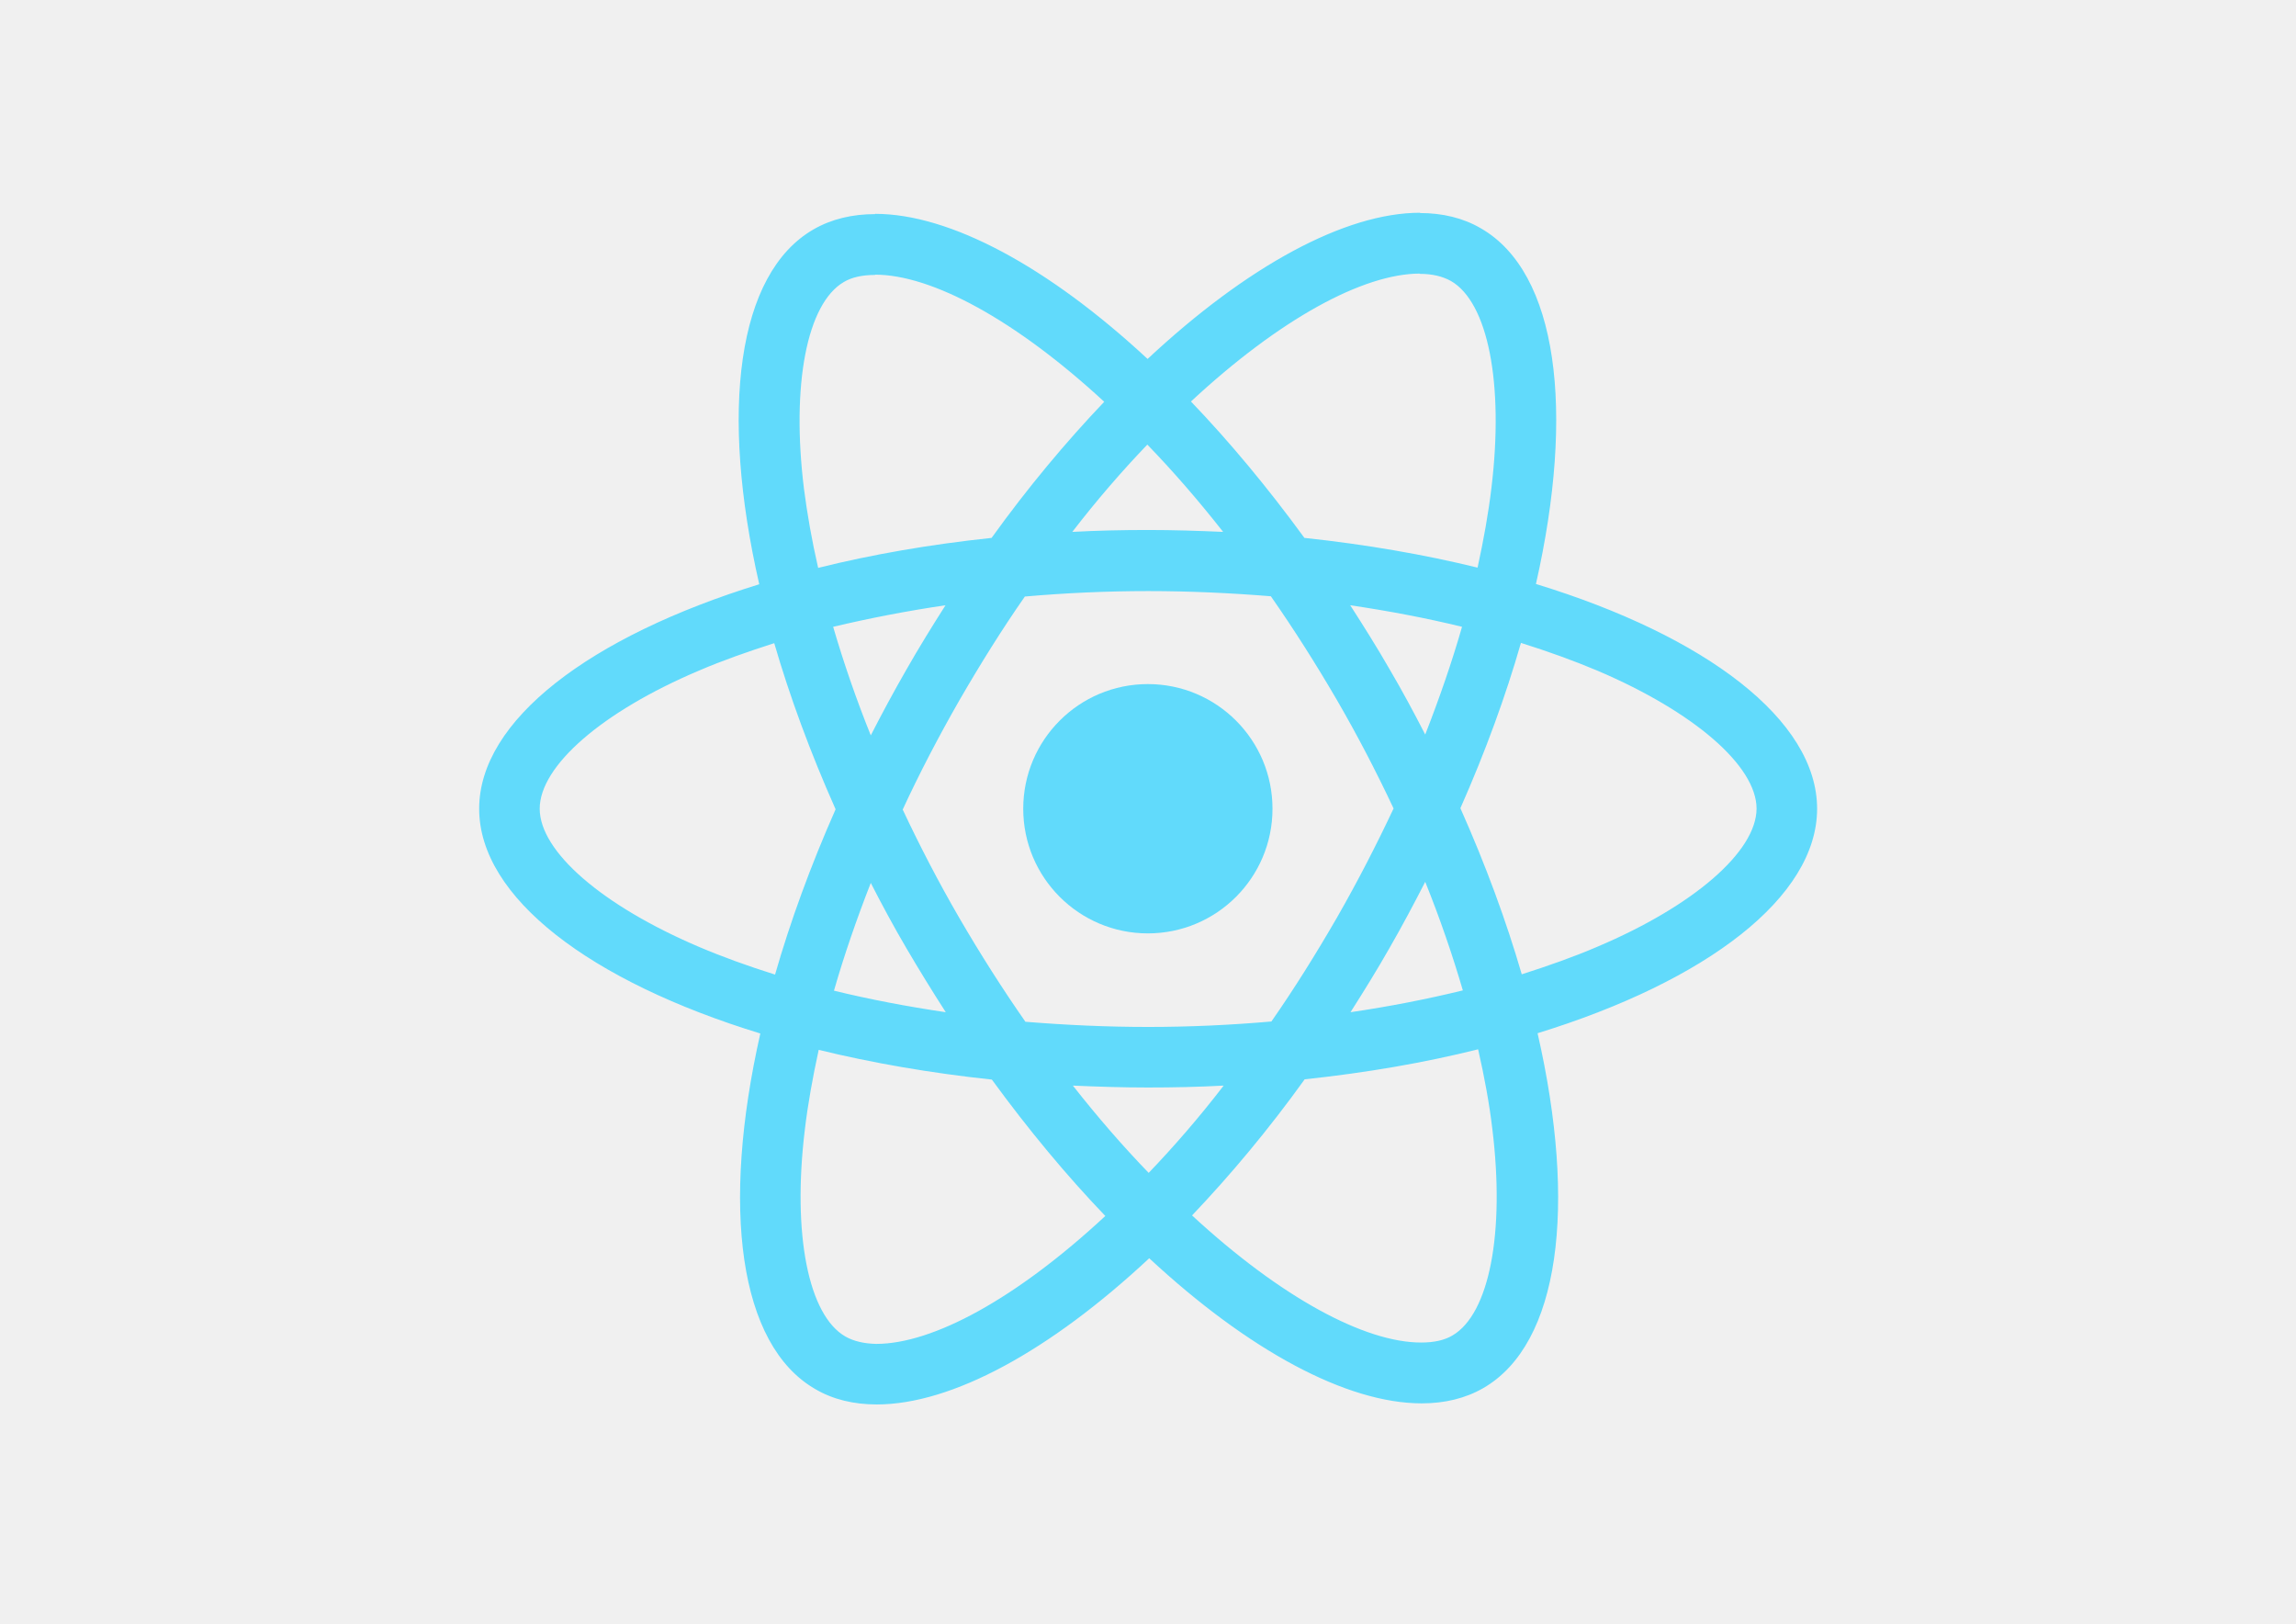
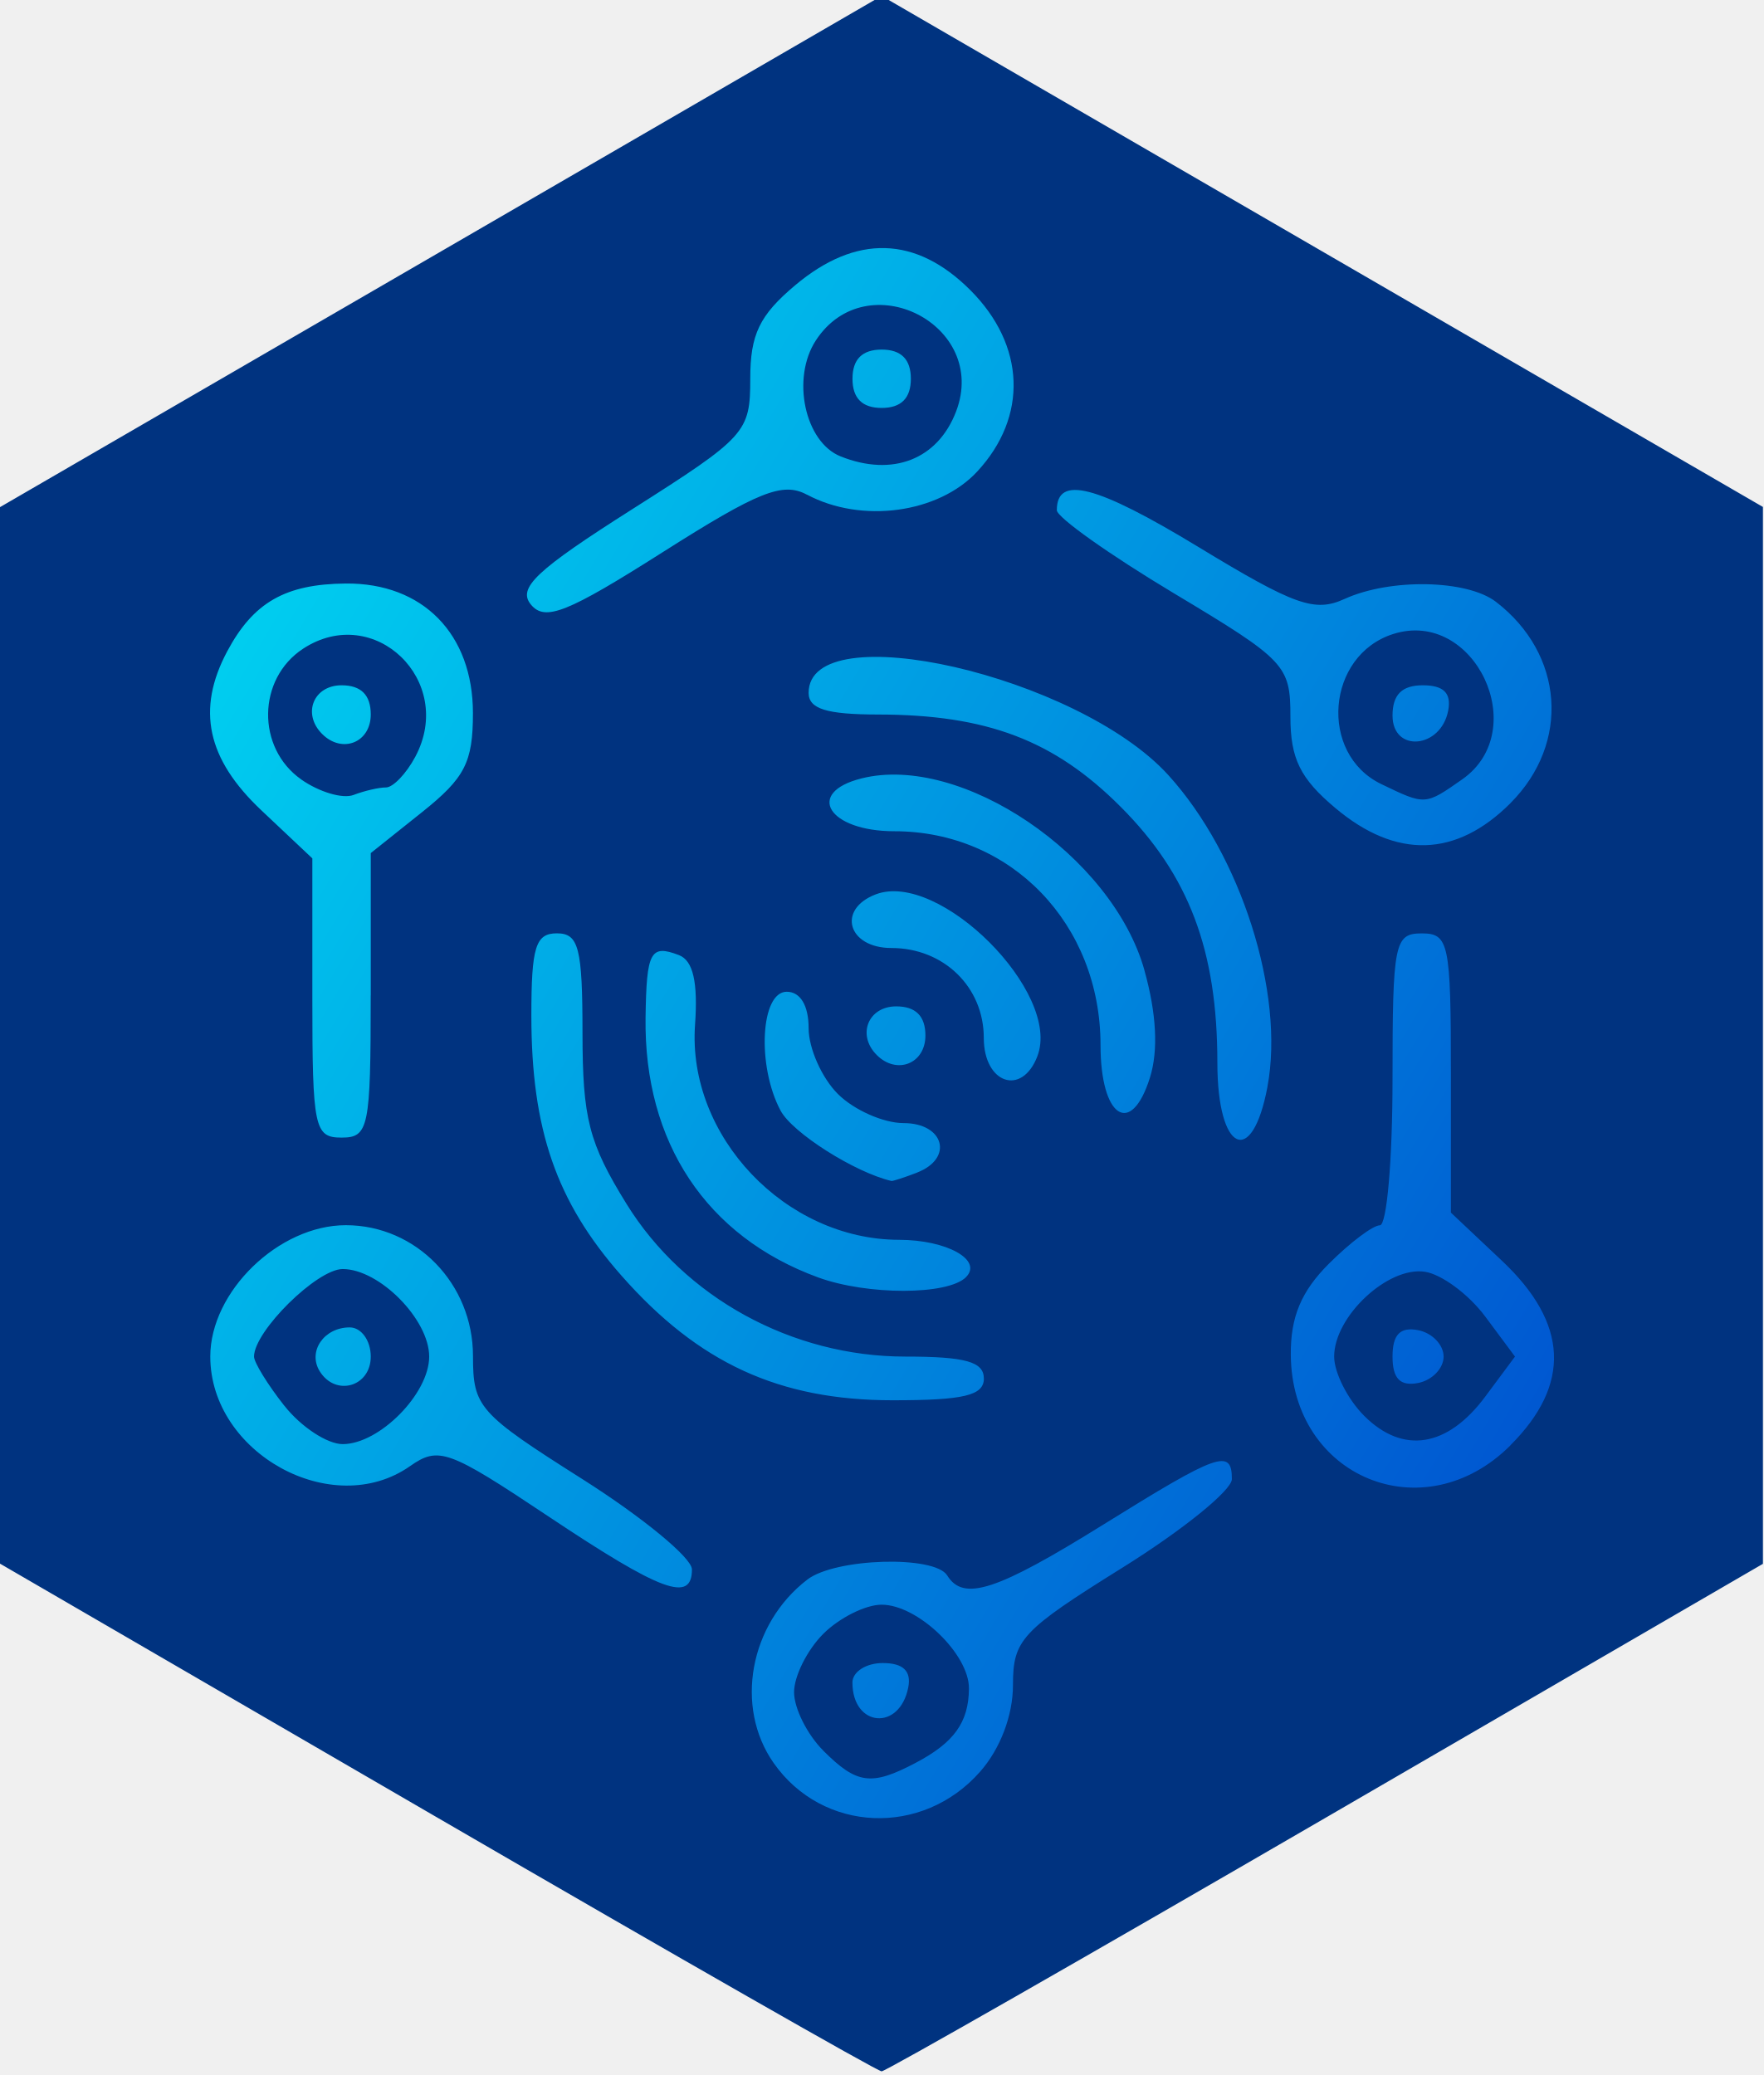
- <svg xmlns="http://www.w3.org/2000/svg" viewBox="0 0 841.9 595.3">
-   <g fill="#61DAFB">
-     <path d="M666.3 296.5c0-32.5-40.7-63.3-103.1-82.4 14.4-63.6 8-114.2-20.2-130.4-6.5-3.8-14.1-5.6-22.4-5.6v22.3c4.6 0 8.3.9 11.4 2.6 13.6 7.8 19.5 37.5 14.9 75.7-1.1 9.4-2.9 19.3-5.1 29.4-19.6-4.8-41-8.5-63.5-10.9-13.5-18.5-27.5-35.3-41.6-50 32.6-30.3 63.2-46.9 84-46.9V78c-27.5 0-63.5 19.6-99.9 53.6-36.4-33.8-72.4-53.2-99.9-53.2v22.3c20.7 0 51.4 16.5 84 46.6-14 14.7-28 31.4-41.3 49.9-22.6 2.4-44 6.1-63.6 11-2.3-10-4-19.7-5.2-29-4.7-38.2 1.1-67.9 14.6-75.8 3-1.8 6.9-2.6 11.5-2.6V78.5c-8.4 0-16 1.8-22.6 5.6-28.1 16.2-34.4 66.7-19.9 130.1-62.2 19.2-102.7 49.9-102.7 82.3 0 32.5 40.7 63.3 103.1 82.4-14.4 63.6-8 114.2 20.2 130.4 6.5 3.8 14.1 5.6 22.5 5.6 27.5 0 63.5-19.6 99.9-53.6 36.4 33.8 72.4 53.2 99.9 53.2 8.4 0 16-1.8 22.6-5.6 28.1-16.2 34.4-66.7 19.9-130.1 62-19.1 102.5-49.9 102.5-82.3zm-130.2-66.7c-3.7 12.9-8.3 26.2-13.5 39.5-4.1-8-8.4-16-13.1-24-4.6-8-9.5-15.8-14.4-23.4 14.2 2.1 27.9 4.7 41 7.9zm-45.8 106.5c-7.8 13.5-15.8 26.3-24.1 38.2-14.9 1.3-30 2-45.2 2-15.1 0-30.2-.7-45-1.9-8.3-11.9-16.4-24.6-24.2-38-7.6-13.1-14.5-26.4-20.8-39.8 6.2-13.4 13.2-26.8 20.7-39.9 7.8-13.5 15.8-26.3 24.1-38.2 14.9-1.3 30-2 45.2-2 15.1 0 30.2.7 45 1.9 8.3 11.9 16.4 24.6 24.2 38 7.6 13.1 14.5 26.4 20.8 39.8-6.3 13.4-13.2 26.8-20.7 39.9zm32.3-13c5.4 13.4 10 26.8 13.8 39.8-13.1 3.2-26.9 5.9-41.2 8 4.9-7.7 9.8-15.6 14.4-23.7 4.6-8 8.9-16.1 13-24.1zM421.2 430c-9.3-9.6-18.6-20.3-27.8-32 9 .4 18.2.7 27.5.7 9.4 0 18.7-.2 27.8-.7-9 11.7-18.3 22.4-27.5 32zm-74.4-58.9c-14.2-2.1-27.9-4.7-41-7.9 3.7-12.9 8.3-26.2 13.5-39.5 4.1 8 8.4 16 13.1 24 4.7 8 9.5 15.8 14.4 23.4zM420.7 163c9.3 9.6 18.6 20.3 27.8 32-9-.4-18.2-.7-27.5-.7-9.4 0-18.7.2-27.8.7 9-11.7 18.3-22.4 27.5-32zm-74 58.9c-4.9 7.7-9.8 15.6-14.4 23.7-4.6 8-8.9 16-13 24-5.4-13.4-10-26.8-13.8-39.8 13.1-3.1 26.9-5.8 41.2-7.9zm-90.5 125.2c-35.4-15.1-58.3-34.9-58.3-50.6 0-15.7 22.9-35.6 58.3-50.6 8.6-3.7 18-7 27.7-10.1 5.7 19.6 13.2 40 22.5 60.9-9.2 20.8-16.6 41.1-22.2 60.6-9.9-3.1-19.3-6.5-28-10.2zM310 490c-13.6-7.8-19.5-37.5-14.9-75.7 1.1-9.4 2.9-19.3 5.1-29.4 19.6 4.8 41 8.5 63.5 10.9 13.5 18.5 27.5 35.3 41.6 50-32.6 30.3-63.2 46.9-84 46.9-4.5-.1-8.3-1-11.3-2.7zm237.2-76.2c4.7 38.2-1.1 67.9-14.6 75.8-3 1.8-6.9 2.6-11.5 2.6-20.7 0-51.4-16.5-84-46.6 14-14.7 28-31.4 41.3-49.9 22.6-2.4 44-6.1 63.6-11 2.3 10.1 4.1 19.8 5.2 29.1zm38.5-66.7c-8.6 3.7-18 7-27.7 10.1-5.7-19.6-13.2-40-22.5-60.9 9.2-20.8 16.6-41.1 22.2-60.6 9.9 3.1 19.3 6.5 28.1 10.2 35.4 15.1 58.3 34.9 58.3 50.6-.1 15.7-23 35.6-58.4 50.6zM320.8 78.4z" />
-     <circle cx="420.9" cy="296.5" r="45.7" />
-     <path d="M520.5 78.1z" />
+ <svg xmlns="http://www.w3.org/2000/svg" xmlns:xlink="http://www.w3.org/1999/xlink" width="31.972mm" height="37.618mm" viewBox="0 0 31.972 37.618" version="1.1" id="svg8">
+   <defs id="defs2">
+     <linearGradient id="linearGradient1014">
+       <stop style="stop-color:#00dff4;stop-opacity:1" offset="0" id="stop1010" />
+       <stop style="stop-color:#0043cc;stop-opacity:1" offset="1" id="stop1012" />
+     </linearGradient>
+     <clipPath clipPathUnits="userSpaceOnUse" id="clipPath138">
+       <path style="fill:#000000;stroke-width:0.265" d="m 84.375,210.186 c -2.651,-1.085 -2.235,-5.467 0.57,-5.993 1.107,-0.208 2.208,0.055 2.208,0.527 0,0.268 -0.296,0.326 -1.171,0.227 -1.574,-0.177 -2.534,0.698 -2.534,2.314 0,1.593 0.942,2.465 2.527,2.339 0.765,-0.061 1.177,0.013 1.177,0.211 0,0.598 -1.679,0.825 -2.778,0.375 z m 5.097,-0.164 c -2.02,-1.096 -1.987,-4.479 0.054,-5.534 2.563,-1.326 5.127,0.983 4.269,3.845 -0.544,1.815 -2.607,2.621 -4.324,1.69 z m 2.987,-1.056 c 0.931,-0.991 0.884,-2.605 -0.101,-3.453 -1.3,-1.118 -3.096,-0.559 -3.51,1.094 -0.582,2.32 2.039,4.032 3.611,2.359 z m 2.632,-1.705 c 0,-4.049 0.28,-4.147 2.445,-0.855 l 1.519,2.31 0.002,-2.315 c 0.002,-1.881 0.076,-2.315 0.399,-2.315 0.331,0 0.397,0.529 0.397,3.175 0,1.884 -0.105,3.175 -0.258,3.175 -0.142,0 -1.005,-1.101 -1.918,-2.447 l -1.66,-2.447 -0.076,2.447 c -0.06,1.936 -0.157,2.447 -0.463,2.447 -0.318,0 -0.387,-0.565 -0.387,-3.175 z m 6.35,0 c 0,-3.974 0.228,-4.058 2.321,-0.86 l 1.515,2.315 0.076,-2.315 c 0.06,-1.819 0.159,-2.315 0.463,-2.315 0.318,0 0.387,0.567 0.387,3.175 0,2.556 -0.073,3.175 -0.373,3.175 -0.205,0 -1.068,-1.101 -1.918,-2.447 l -1.545,-2.447 -0.076,2.447 c -0.06,1.936 -0.157,2.447 -0.463,2.447 -0.318,0 -0.387,-0.565 -0.387,-3.175 z m 6.35,0 v -3.175 h 1.852 c 1.47,0 1.852,0.082 1.852,0.397 0,0.309 -0.353,0.397 -1.587,0.397 h -1.587 v 0.926 c 0,0.921 0.006,0.926 1.191,0.926 0.882,0 1.191,0.103 1.191,0.397 0,0.294 -0.309,0.397 -1.191,0.397 h -1.191 v 1.058 1.058 h 1.587 c 1.235,0 1.587,0.088 1.587,0.397 0,0.315 -0.382,0.397 -1.852,0.397 h -1.852 z m 6.023,2.761 c -2.208,-1.198 -1.911,-4.889 0.456,-5.67 1.106,-0.365 2.781,-0.143 2.781,0.369 0,0.253 -0.339,0.315 -1.257,0.23 -1.018,-0.094 -1.369,-0.01 -1.849,0.443 -0.699,0.66 -0.984,1.613 -0.756,2.522 0.306,1.218 1.2,1.787 2.605,1.657 0.885,-0.082 1.257,-0.02 1.257,0.211 0,0.695 -2.11,0.851 -3.238,0.239 z m 5.354,-2.364 v -2.778 h -0.794 c -0.529,0 -0.794,-0.132 -0.794,-0.397 0,-0.32 0.412,-0.397 2.117,-0.397 1.705,0 2.117,0.077 2.117,0.397 0,0.277 -0.279,0.397 -0.926,0.397 h -0.926 v 2.778 c 0,2.293 -0.069,2.778 -0.397,2.778 -0.328,0 -0.397,-0.485 -0.397,-2.778 z m 5.556,-0.397 c 0,-2.646 0.066,-3.175 0.397,-3.175 0.331,0 0.397,0.529 0.397,3.175 0,2.646 -0.066,3.175 -0.397,3.175 -0.331,0 -0.397,-0.529 -0.397,-3.175 z m 3.704,0.397 v -2.778 h -0.926 c -0.647,0 -0.926,-0.12 -0.926,-0.397 0,-0.322 0.429,-0.397 2.271,-0.397 1.698,0 2.244,0.083 2.162,0.331 -0.06,0.182 -0.486,0.368 -0.948,0.414 l -0.84,0.083 v 2.761 c 0,2.278 -0.069,2.761 -0.397,2.761 -0.328,0 -0.397,-0.485 -0.397,-2.778 z m -30.03,-16.654 -7.938,-4.61 v -9.561 -9.561 l 8.004,-4.642 8.004,-4.642 8.004,4.642 8.004,4.642 v 9.561 9.561 l -7.938,4.61 c -4.366,2.535 -7.997,4.61 -8.07,4.61 -0.073,0 -3.704,-2.074 -8.07,-4.61 z m 9.856,-0.823 c 0.366,-0.416 0.595,-1.02 0.595,-1.569 0,-0.824 0.152,-0.987 1.984,-2.129 1.091,-0.68 1.984,-1.403 1.984,-1.606 0,-0.559 -0.247,-0.471 -2.324,0.821 -1.94,1.207 -2.541,1.403 -2.836,0.926 -0.228,-0.369 -2.028,-0.316 -2.536,0.075 -1.047,0.804 -1.323,2.308 -0.61,3.325 0.887,1.266 2.699,1.343 3.742,0.158 z m -2.844,-0.382 c -0.291,-0.291 -0.529,-0.767 -0.529,-1.058 0,-0.291 0.238,-0.767 0.529,-1.058 0.291,-0.291 0.767,-0.529 1.058,-0.529 0.654,0 1.589,0.898 1.583,1.521 -0.005,0.613 -0.27,0.981 -0.971,1.349 -0.799,0.42 -1.061,0.385 -1.671,-0.225 z m 1.541,-1.146 c 0.058,-0.297 -0.093,-0.441 -0.463,-0.441 -0.302,0 -0.549,0.159 -0.549,0.353 0,0.81 0.857,0.885 1.012,0.088 z m -3.922,-2.141 c 0,-0.207 -0.893,-0.942 -1.984,-1.634 -1.884,-1.193 -1.984,-1.307 -1.984,-2.233 0,-1.31 -1.032,-2.371 -2.305,-2.371 -1.216,0 -2.457,1.203 -2.457,2.381 0,1.755 2.214,2.972 3.618,1.989 0.521,-0.365 0.697,-0.301 2.506,0.906 2.057,1.372 2.607,1.575 2.607,0.962 z m -7.389,-2.966 c -0.302,-0.383 -0.548,-0.784 -0.548,-0.89 0,-0.46 1.141,-1.587 1.607,-1.587 0.665,0 1.568,0.914 1.568,1.587 0,0.673 -0.903,1.587 -1.568,1.587 -0.28,0 -0.757,-0.314 -1.058,-0.697 z m 1.568,-0.89 c 0,-0.291 -0.172,-0.529 -0.381,-0.529 -0.467,0 -0.766,0.435 -0.545,0.794 0.288,0.466 0.926,0.283 0.926,-0.265 z m 20.658,1.608 c 1.102,-1.102 1.052,-2.209 -0.153,-3.345 l -0.926,-0.873 v -2.531 c 0,-2.355 -0.037,-2.531 -0.529,-2.531 -0.494,0 -0.529,0.176 -0.529,2.646 0,1.455 -0.103,2.646 -0.229,2.646 -0.126,0 -0.542,0.314 -0.926,0.698 -0.502,0.502 -0.695,0.966 -0.689,1.654 0.02,2.222 2.412,3.206 3.981,1.638 z m -2.65,-0.533 c -0.3,-0.3 -0.545,-0.784 -0.545,-1.075 0,-0.728 0.973,-1.638 1.643,-1.538 0.304,0.045 0.796,0.41 1.094,0.81 l 0.541,0.728 -0.541,0.728 c -0.684,0.919 -1.491,1.047 -2.192,0.347 z m 1.439,-1.075 c 0,-0.214 -0.208,-0.43 -0.463,-0.479 -0.325,-0.063 -0.463,0.08 -0.463,0.479 0,0.399 0.138,0.541 0.463,0.479 0.255,-0.049 0.463,-0.265 0.463,-0.479 z m -8.334,0.397 c 0,-0.304 -0.335,-0.397 -1.425,-0.397 -2.051,0 -4.002,-1.069 -5.052,-2.768 -0.683,-1.104 -0.797,-1.549 -0.798,-3.097 -5.3e-4,-1.545 -0.068,-1.808 -0.464,-1.808 -0.386,-2.6e-4 -0.463,0.247 -0.463,1.49 0,2.068 0.452,3.374 1.631,4.713 1.398,1.588 2.863,2.262 4.918,2.262 1.294,1.7e-4 1.654,-0.086 1.654,-0.397 z m -0.324,-1.837 c 0.31,-0.31 -0.348,-0.676 -1.213,-0.677 -2.059,-0.002 -3.841,-1.88 -3.698,-3.898 0.055,-0.774 -0.036,-1.165 -0.291,-1.263 -0.518,-0.199 -0.589,-0.065 -0.606,1.134 -0.031,2.26 1.102,3.967 3.126,4.708 0.894,0.327 2.353,0.325 2.683,-0.004 z m -0.889,-1.895 c 0.669,-0.257 0.496,-0.898 -0.243,-0.898 -0.364,0 -0.9,-0.238 -1.191,-0.529 -0.291,-0.291 -0.529,-0.827 -0.529,-1.191 0,-0.412 -0.15,-0.661 -0.397,-0.661 -0.475,0 -0.544,1.347 -0.111,2.156 0.216,0.403 1.345,1.119 2.008,1.274 0.025,0.006 0.233,-0.062 0.463,-0.15 z m -9.9,-3.213 7e-6,-2.58 0.926,-0.739 c 0.781,-0.623 0.926,-0.905 0.926,-1.798 0,-1.435 -0.908,-2.361 -2.303,-2.35 -1.097,0.009 -1.678,0.342 -2.152,1.231 -0.56,1.052 -0.367,1.949 0.618,2.879 l 0.926,0.873 v 2.531 c 0,2.355 0.037,2.531 0.529,2.531 0.493,0 0.529,-0.176 0.529,-2.58 z m -1.259,-3.914 c -0.816,-0.572 -0.799,-1.826 0.032,-2.371 1.289,-0.844 2.77,0.584 2.033,1.961 -0.163,0.305 -0.402,0.554 -0.53,0.554 -0.128,0 -0.393,0.061 -0.588,0.136 -0.195,0.075 -0.621,-0.051 -0.948,-0.28 z m 1.259,-1.179 c 0,-0.353 -0.176,-0.529 -0.529,-0.529 -0.51,0 -0.717,0.518 -0.353,0.882 0.364,0.364 0.882,0.157 0.882,-0.353 z m 16.254,6.747 c 0.318,-1.694 -0.48,-4.2 -1.798,-5.649 -1.642,-1.805 -6.519,-2.92 -6.519,-1.49 0,0.291 0.324,0.392 1.257,0.393 1.974,0.002 3.194,0.466 4.398,1.672 1.239,1.24 1.754,2.604 1.754,4.641 0,1.62 0.63,1.919 0.909,0.432 z m -2.23,-2.11 c -0.581,-2.075 -3.319,-3.932 -5.128,-3.478 -1.033,0.259 -0.599,0.958 0.594,0.958 2.116,0 3.738,1.681 3.738,3.876 0,1.315 0.554,1.68 0.896,0.59 0.154,-0.49 0.119,-1.162 -0.101,-1.947 z m -1.94,1.557 c 0.441,-1.15 -1.782,-3.374 -2.932,-2.932 -0.708,0.272 -0.502,0.972 0.286,0.972 0.947,0 1.674,0.707 1.674,1.629 0,0.829 0.691,1.065 0.972,0.332 z m -2.03,-0.373 c 0,-0.353 -0.176,-0.529 -0.529,-0.529 -0.51,0 -0.717,0.518 -0.353,0.882 0.364,0.364 0.882,0.157 0.882,-0.353 z m 10.604,-4.213 c 1.088,-1.088 0.972,-2.702 -0.262,-3.65 -0.525,-0.403 -1.915,-0.43 -2.743,-0.053 -0.543,0.248 -0.903,0.12 -2.655,-0.944 -1.845,-1.12 -2.562,-1.306 -2.562,-0.664 0,0.129 0.953,0.805 2.117,1.503 2.031,1.217 2.117,1.308 2.117,2.24 0,0.76 0.177,1.121 0.814,1.656 1.103,0.928 2.189,0.898 3.175,-0.088 z m -2.341,-0.346 c -1.139,-0.549 -0.996,-2.336 0.217,-2.721 1.471,-0.467 2.521,1.745 1.251,2.635 -0.675,0.473 -0.668,0.472 -1.468,0.086 z m 1.213,-1.331 c 0.061,-0.318 -0.081,-0.46 -0.46,-0.46 -0.379,0 -0.549,0.17 -0.549,0.549 0,0.678 0.876,0.601 1.009,-0.089 z m -11.624,-3.917 c 0.989,0.529 2.384,0.34 3.087,-0.418 0.923,-0.996 0.874,-2.29 -0.125,-3.289 -0.986,-0.986 -2.072,-1.016 -3.175,-0.088 -0.647,0.544 -0.814,0.892 -0.814,1.693 0,0.973 -0.075,1.056 -2.141,2.368 -1.742,1.106 -2.084,1.428 -1.834,1.729 0.256,0.308 0.657,0.148 2.391,-0.953 1.733,-1.1 2.172,-1.276 2.61,-1.041 z m 0.61,-0.693 c -0.65,-0.26 -0.896,-1.418 -0.447,-2.104 0.921,-1.406 3.139,-0.283 2.542,1.287 -0.332,0.874 -1.153,1.194 -2.095,0.817 z m 1.274,-1.407 c 0,-0.353 -0.176,-0.529 -0.529,-0.529 -0.353,0 -0.529,0.176 -0.529,0.529 0,0.353 0.176,0.529 0.529,0.529 0.353,0 0.529,-0.176 0.529,-0.529 z" id="path140" />
+     </clipPath>
+     <linearGradient xlink:href="#linearGradient1014" id="linearGradient1016" x1="82.931" y1="164.526" x2="114.146" y2="183.141" gradientUnits="userSpaceOnUse" />
+     <clipPath clipPathUnits="userSpaceOnUse" id="clipPath138-3">
+       <path style="fill:#000000;stroke-width:0.265" d="m 84.375,210.186 c -2.651,-1.085 -2.235,-5.467 0.57,-5.993 1.107,-0.208 2.208,0.055 2.208,0.527 0,0.268 -0.296,0.326 -1.171,0.227 -1.574,-0.177 -2.534,0.698 -2.534,2.314 0,1.593 0.942,2.465 2.527,2.339 0.765,-0.061 1.177,0.013 1.177,0.211 0,0.598 -1.679,0.825 -2.778,0.375 z m 5.097,-0.164 c -2.02,-1.096 -1.987,-4.479 0.054,-5.534 2.563,-1.326 5.127,0.983 4.269,3.845 -0.544,1.815 -2.607,2.621 -4.324,1.69 z m 2.987,-1.056 c 0.931,-0.991 0.884,-2.605 -0.101,-3.453 -1.3,-1.118 -3.096,-0.559 -3.51,1.094 -0.582,2.32 2.039,4.032 3.611,2.359 z m 2.632,-1.705 c 0,-4.049 0.28,-4.147 2.445,-0.855 l 1.519,2.31 0.002,-2.315 c 0.002,-1.881 0.076,-2.315 0.399,-2.315 0.331,0 0.397,0.529 0.397,3.175 0,1.884 -0.105,3.175 -0.258,3.175 -0.142,0 -1.005,-1.101 -1.918,-2.447 l -1.66,-2.447 -0.076,2.447 c -0.06,1.936 -0.157,2.447 -0.463,2.447 -0.318,0 -0.387,-0.565 -0.387,-3.175 z m 6.35,0 c 0,-3.974 0.228,-4.058 2.321,-0.86 l 1.515,2.315 0.076,-2.315 c 0.06,-1.819 0.159,-2.315 0.463,-2.315 0.318,0 0.387,0.567 0.387,3.175 0,2.556 -0.073,3.175 -0.373,3.175 -0.205,0 -1.068,-1.101 -1.918,-2.447 l -1.545,-2.447 -0.076,2.447 c -0.06,1.936 -0.157,2.447 -0.463,2.447 -0.318,0 -0.387,-0.565 -0.387,-3.175 z m 6.35,0 v -3.175 h 1.852 c 1.47,0 1.852,0.082 1.852,0.397 0,0.309 -0.353,0.397 -1.587,0.397 h -1.587 v 0.926 c 0,0.921 0.006,0.926 1.191,0.926 0.882,0 1.191,0.103 1.191,0.397 0,0.294 -0.309,0.397 -1.191,0.397 h -1.191 v 1.058 1.058 h 1.587 c 1.235,0 1.587,0.088 1.587,0.397 0,0.315 -0.382,0.397 -1.852,0.397 h -1.852 z m 6.023,2.761 c -2.208,-1.198 -1.911,-4.889 0.456,-5.67 1.106,-0.365 2.781,-0.143 2.781,0.369 0,0.253 -0.339,0.315 -1.257,0.23 -1.018,-0.094 -1.369,-0.01 -1.849,0.443 -0.699,0.66 -0.984,1.613 -0.756,2.522 0.306,1.218 1.2,1.787 2.605,1.657 0.885,-0.082 1.257,-0.02 1.257,0.211 0,0.695 -2.11,0.851 -3.238,0.239 z m 5.354,-2.364 v -2.778 h -0.794 c -0.529,0 -0.794,-0.132 -0.794,-0.397 0,-0.32 0.412,-0.397 2.117,-0.397 1.705,0 2.117,0.077 2.117,0.397 0,0.277 -0.279,0.397 -0.926,0.397 h -0.926 v 2.778 c 0,2.293 -0.069,2.778 -0.397,2.778 -0.328,0 -0.397,-0.485 -0.397,-2.778 z m 5.556,-0.397 c 0,-2.646 0.066,-3.175 0.397,-3.175 0.331,0 0.397,0.529 0.397,3.175 0,2.646 -0.066,3.175 -0.397,3.175 -0.331,0 -0.397,-0.529 -0.397,-3.175 z m 3.704,0.397 v -2.778 h -0.926 c -0.647,0 -0.926,-0.12 -0.926,-0.397 0,-0.322 0.429,-0.397 2.271,-0.397 1.698,0 2.244,0.083 2.162,0.331 -0.06,0.182 -0.486,0.368 -0.948,0.414 l -0.84,0.083 v 2.761 c 0,2.278 -0.069,2.761 -0.397,2.761 -0.328,0 -0.397,-0.485 -0.397,-2.778 z m -30.03,-16.654 -7.938,-4.61 v -9.561 -9.561 l 8.004,-4.642 8.004,-4.642 8.004,4.642 8.004,4.642 v 9.561 9.561 l -7.938,4.61 c -4.366,2.535 -7.997,4.61 -8.07,4.61 -0.073,0 -3.704,-2.074 -8.07,-4.61 z m 9.856,-0.823 c 0.366,-0.416 0.595,-1.02 0.595,-1.569 0,-0.824 0.152,-0.987 1.984,-2.129 1.091,-0.68 1.984,-1.403 1.984,-1.606 0,-0.559 -0.247,-0.471 -2.324,0.821 -1.94,1.207 -2.541,1.403 -2.836,0.926 -0.228,-0.369 -2.028,-0.316 -2.536,0.075 -1.047,0.804 -1.323,2.308 -0.61,3.325 0.887,1.266 2.699,1.343 3.742,0.158 z m -2.844,-0.382 c -0.291,-0.291 -0.529,-0.767 -0.529,-1.058 0,-0.291 0.238,-0.767 0.529,-1.058 0.291,-0.291 0.767,-0.529 1.058,-0.529 0.654,0 1.589,0.898 1.583,1.521 -0.005,0.613 -0.27,0.981 -0.971,1.349 -0.799,0.42 -1.061,0.385 -1.671,-0.225 z m 1.541,-1.146 c 0.058,-0.297 -0.093,-0.441 -0.463,-0.441 -0.302,0 -0.549,0.159 -0.549,0.353 0,0.81 0.857,0.885 1.012,0.088 z m -3.922,-2.141 c 0,-0.207 -0.893,-0.942 -1.984,-1.634 -1.884,-1.193 -1.984,-1.307 -1.984,-2.233 0,-1.31 -1.032,-2.371 -2.305,-2.371 -1.216,0 -2.457,1.203 -2.457,2.381 0,1.755 2.214,2.972 3.618,1.989 0.521,-0.365 0.697,-0.301 2.506,0.906 2.057,1.372 2.607,1.575 2.607,0.962 z m -7.389,-2.966 c -0.302,-0.383 -0.548,-0.784 -0.548,-0.89 0,-0.46 1.141,-1.587 1.607,-1.587 0.665,0 1.568,0.914 1.568,1.587 0,0.673 -0.903,1.587 -1.568,1.587 -0.28,0 -0.757,-0.314 -1.058,-0.697 z m 1.568,-0.89 c 0,-0.291 -0.172,-0.529 -0.381,-0.529 -0.467,0 -0.766,0.435 -0.545,0.794 0.288,0.466 0.926,0.283 0.926,-0.265 z m 20.658,1.608 c 1.102,-1.102 1.052,-2.209 -0.153,-3.345 l -0.926,-0.873 v -2.531 c 0,-2.355 -0.037,-2.531 -0.529,-2.531 -0.494,0 -0.529,0.176 -0.529,2.646 0,1.455 -0.103,2.646 -0.229,2.646 -0.126,0 -0.542,0.314 -0.926,0.698 -0.502,0.502 -0.695,0.966 -0.689,1.654 0.02,2.222 2.412,3.206 3.981,1.638 z m -2.65,-0.533 c -0.3,-0.3 -0.545,-0.784 -0.545,-1.075 0,-0.728 0.973,-1.638 1.643,-1.538 0.304,0.045 0.796,0.41 1.094,0.81 l 0.541,0.728 -0.541,0.728 c -0.684,0.919 -1.491,1.047 -2.192,0.347 z m 1.439,-1.075 c 0,-0.214 -0.208,-0.43 -0.463,-0.479 -0.325,-0.063 -0.463,0.08 -0.463,0.479 0,0.399 0.138,0.541 0.463,0.479 0.255,-0.049 0.463,-0.265 0.463,-0.479 z m -8.334,0.397 c 0,-0.304 -0.335,-0.397 -1.425,-0.397 -2.051,0 -4.002,-1.069 -5.052,-2.768 -0.683,-1.104 -0.797,-1.549 -0.798,-3.097 -5.3e-4,-1.545 -0.068,-1.808 -0.464,-1.808 -0.386,-2.6e-4 -0.463,0.247 -0.463,1.49 0,2.068 0.452,3.374 1.631,4.713 1.398,1.588 2.863,2.262 4.918,2.262 1.294,1.7e-4 1.654,-0.086 1.654,-0.397 z m -0.324,-1.837 c 0.31,-0.31 -0.348,-0.676 -1.213,-0.677 -2.059,-0.002 -3.841,-1.88 -3.698,-3.898 0.055,-0.774 -0.036,-1.165 -0.291,-1.263 -0.518,-0.199 -0.589,-0.065 -0.606,1.134 -0.031,2.26 1.102,3.967 3.126,4.708 0.894,0.327 2.353,0.325 2.683,-0.004 z m -0.889,-1.895 c 0.669,-0.257 0.496,-0.898 -0.243,-0.898 -0.364,0 -0.9,-0.238 -1.191,-0.529 -0.291,-0.291 -0.529,-0.827 -0.529,-1.191 0,-0.412 -0.15,-0.661 -0.397,-0.661 -0.475,0 -0.544,1.347 -0.111,2.156 0.216,0.403 1.345,1.119 2.008,1.274 0.025,0.006 0.233,-0.062 0.463,-0.15 z m -9.9,-3.213 7e-6,-2.58 0.926,-0.739 c 0.781,-0.623 0.926,-0.905 0.926,-1.798 0,-1.435 -0.908,-2.361 -2.303,-2.35 -1.097,0.009 -1.678,0.342 -2.152,1.231 -0.56,1.052 -0.367,1.949 0.618,2.879 l 0.926,0.873 v 2.531 c 0,2.355 0.037,2.531 0.529,2.531 0.493,0 0.529,-0.176 0.529,-2.58 z m -1.259,-3.914 c -0.816,-0.572 -0.799,-1.826 0.032,-2.371 1.289,-0.844 2.77,0.584 2.033,1.961 -0.163,0.305 -0.402,0.554 -0.53,0.554 -0.128,0 -0.393,0.061 -0.588,0.136 -0.195,0.075 -0.621,-0.051 -0.948,-0.28 z m 1.259,-1.179 c 0,-0.353 -0.176,-0.529 -0.529,-0.529 -0.51,0 -0.717,0.518 -0.353,0.882 0.364,0.364 0.882,0.157 0.882,-0.353 z m 16.254,6.747 c 0.318,-1.694 -0.48,-4.2 -1.798,-5.649 -1.642,-1.805 -6.519,-2.92 -6.519,-1.49 0,0.291 0.324,0.392 1.257,0.393 1.974,0.002 3.194,0.466 4.398,1.672 1.239,1.24 1.754,2.604 1.754,4.641 0,1.62 0.63,1.919 0.909,0.432 z m -2.23,-2.11 c -0.581,-2.075 -3.319,-3.932 -5.128,-3.478 -1.033,0.259 -0.599,0.958 0.594,0.958 2.116,0 3.738,1.681 3.738,3.876 0,1.315 0.554,1.68 0.896,0.59 0.154,-0.49 0.119,-1.162 -0.101,-1.947 z m -1.94,1.557 c 0.441,-1.15 -1.782,-3.374 -2.932,-2.932 -0.708,0.272 -0.502,0.972 0.286,0.972 0.947,0 1.674,0.707 1.674,1.629 0,0.829 0.691,1.065 0.972,0.332 z m -2.03,-0.373 c 0,-0.353 -0.176,-0.529 -0.529,-0.529 -0.51,0 -0.717,0.518 -0.353,0.882 0.364,0.364 0.882,0.157 0.882,-0.353 z m 10.604,-4.213 c 1.088,-1.088 0.972,-2.702 -0.262,-3.65 -0.525,-0.403 -1.915,-0.43 -2.743,-0.053 -0.543,0.248 -0.903,0.12 -2.655,-0.944 -1.845,-1.12 -2.562,-1.306 -2.562,-0.664 0,0.129 0.953,0.805 2.117,1.503 2.031,1.217 2.117,1.308 2.117,2.24 0,0.76 0.177,1.121 0.814,1.656 1.103,0.928 2.189,0.898 3.175,-0.088 z m -2.341,-0.346 c -1.139,-0.549 -0.996,-2.336 0.217,-2.721 1.471,-0.467 2.521,1.745 1.251,2.635 -0.675,0.473 -0.668,0.472 -1.468,0.086 z m 1.213,-1.331 c 0.061,-0.318 -0.081,-0.46 -0.46,-0.46 -0.379,0 -0.549,0.17 -0.549,0.549 0,0.678 0.876,0.601 1.009,-0.089 z m -11.624,-3.917 c 0.989,0.529 2.384,0.34 3.087,-0.418 0.923,-0.996 0.874,-2.29 -0.125,-3.289 -0.986,-0.986 -2.072,-1.016 -3.175,-0.088 -0.647,0.544 -0.814,0.892 -0.814,1.693 0,0.973 -0.075,1.056 -2.141,2.368 -1.742,1.106 -2.084,1.428 -1.834,1.729 0.256,0.308 0.657,0.148 2.391,-0.953 1.733,-1.1 2.172,-1.276 2.61,-1.041 z m 0.61,-0.693 c -0.65,-0.26 -0.896,-1.418 -0.447,-2.104 0.921,-1.406 3.139,-0.283 2.542,1.287 -0.332,0.874 -1.153,1.194 -2.095,0.817 z m 1.274,-1.407 c 0,-0.353 -0.176,-0.529 -0.529,-0.529 -0.353,0 -0.529,0.176 -0.529,0.529 0,0.353 0.176,0.529 0.529,0.529 0.353,0 0.529,-0.176 0.529,-0.529 z" id="path140-6" />
+     </clipPath>
+   </defs>
+   <g id="layer1" transform="translate(-82.38583,-154.7124)">
+     <rect style="fill:#ffffff;stroke-width:0.265" id="rect81" width="2.606" height="9.354" x="70.292" y="146.661" />
+     <rect style="fill:#ffffff;stroke-width:0.265" id="rect85" width="0.735" height="0.401" x="127.688" y="172.853" />
+     <g id="g1074">
+       <path d="m 98.255,155.481 -15.168,9.02 0.033,18.041 14.934,8.653 15.903,-8.519 0.033,-18.542 z" style="fill:url(#linearGradient1016);fill-opacity:1;stroke:#000000;stroke-width:0.265;stroke-linecap:butt;stroke-linejoin:miter;stroke-opacity:0.019;stroke-miterlimit:4;stroke-dasharray:none" id="path161" />
+       <path id="rect89" d="m 90.471,158.02 h 31.972 v 37.618 H 90.471 Z" clip-path="url(#clipPath138-3)" style="fill:#003380;stroke-width:0.363" transform="translate(-8.101468,-3.349932)" />
+     </g>
  </g>
</svg>
